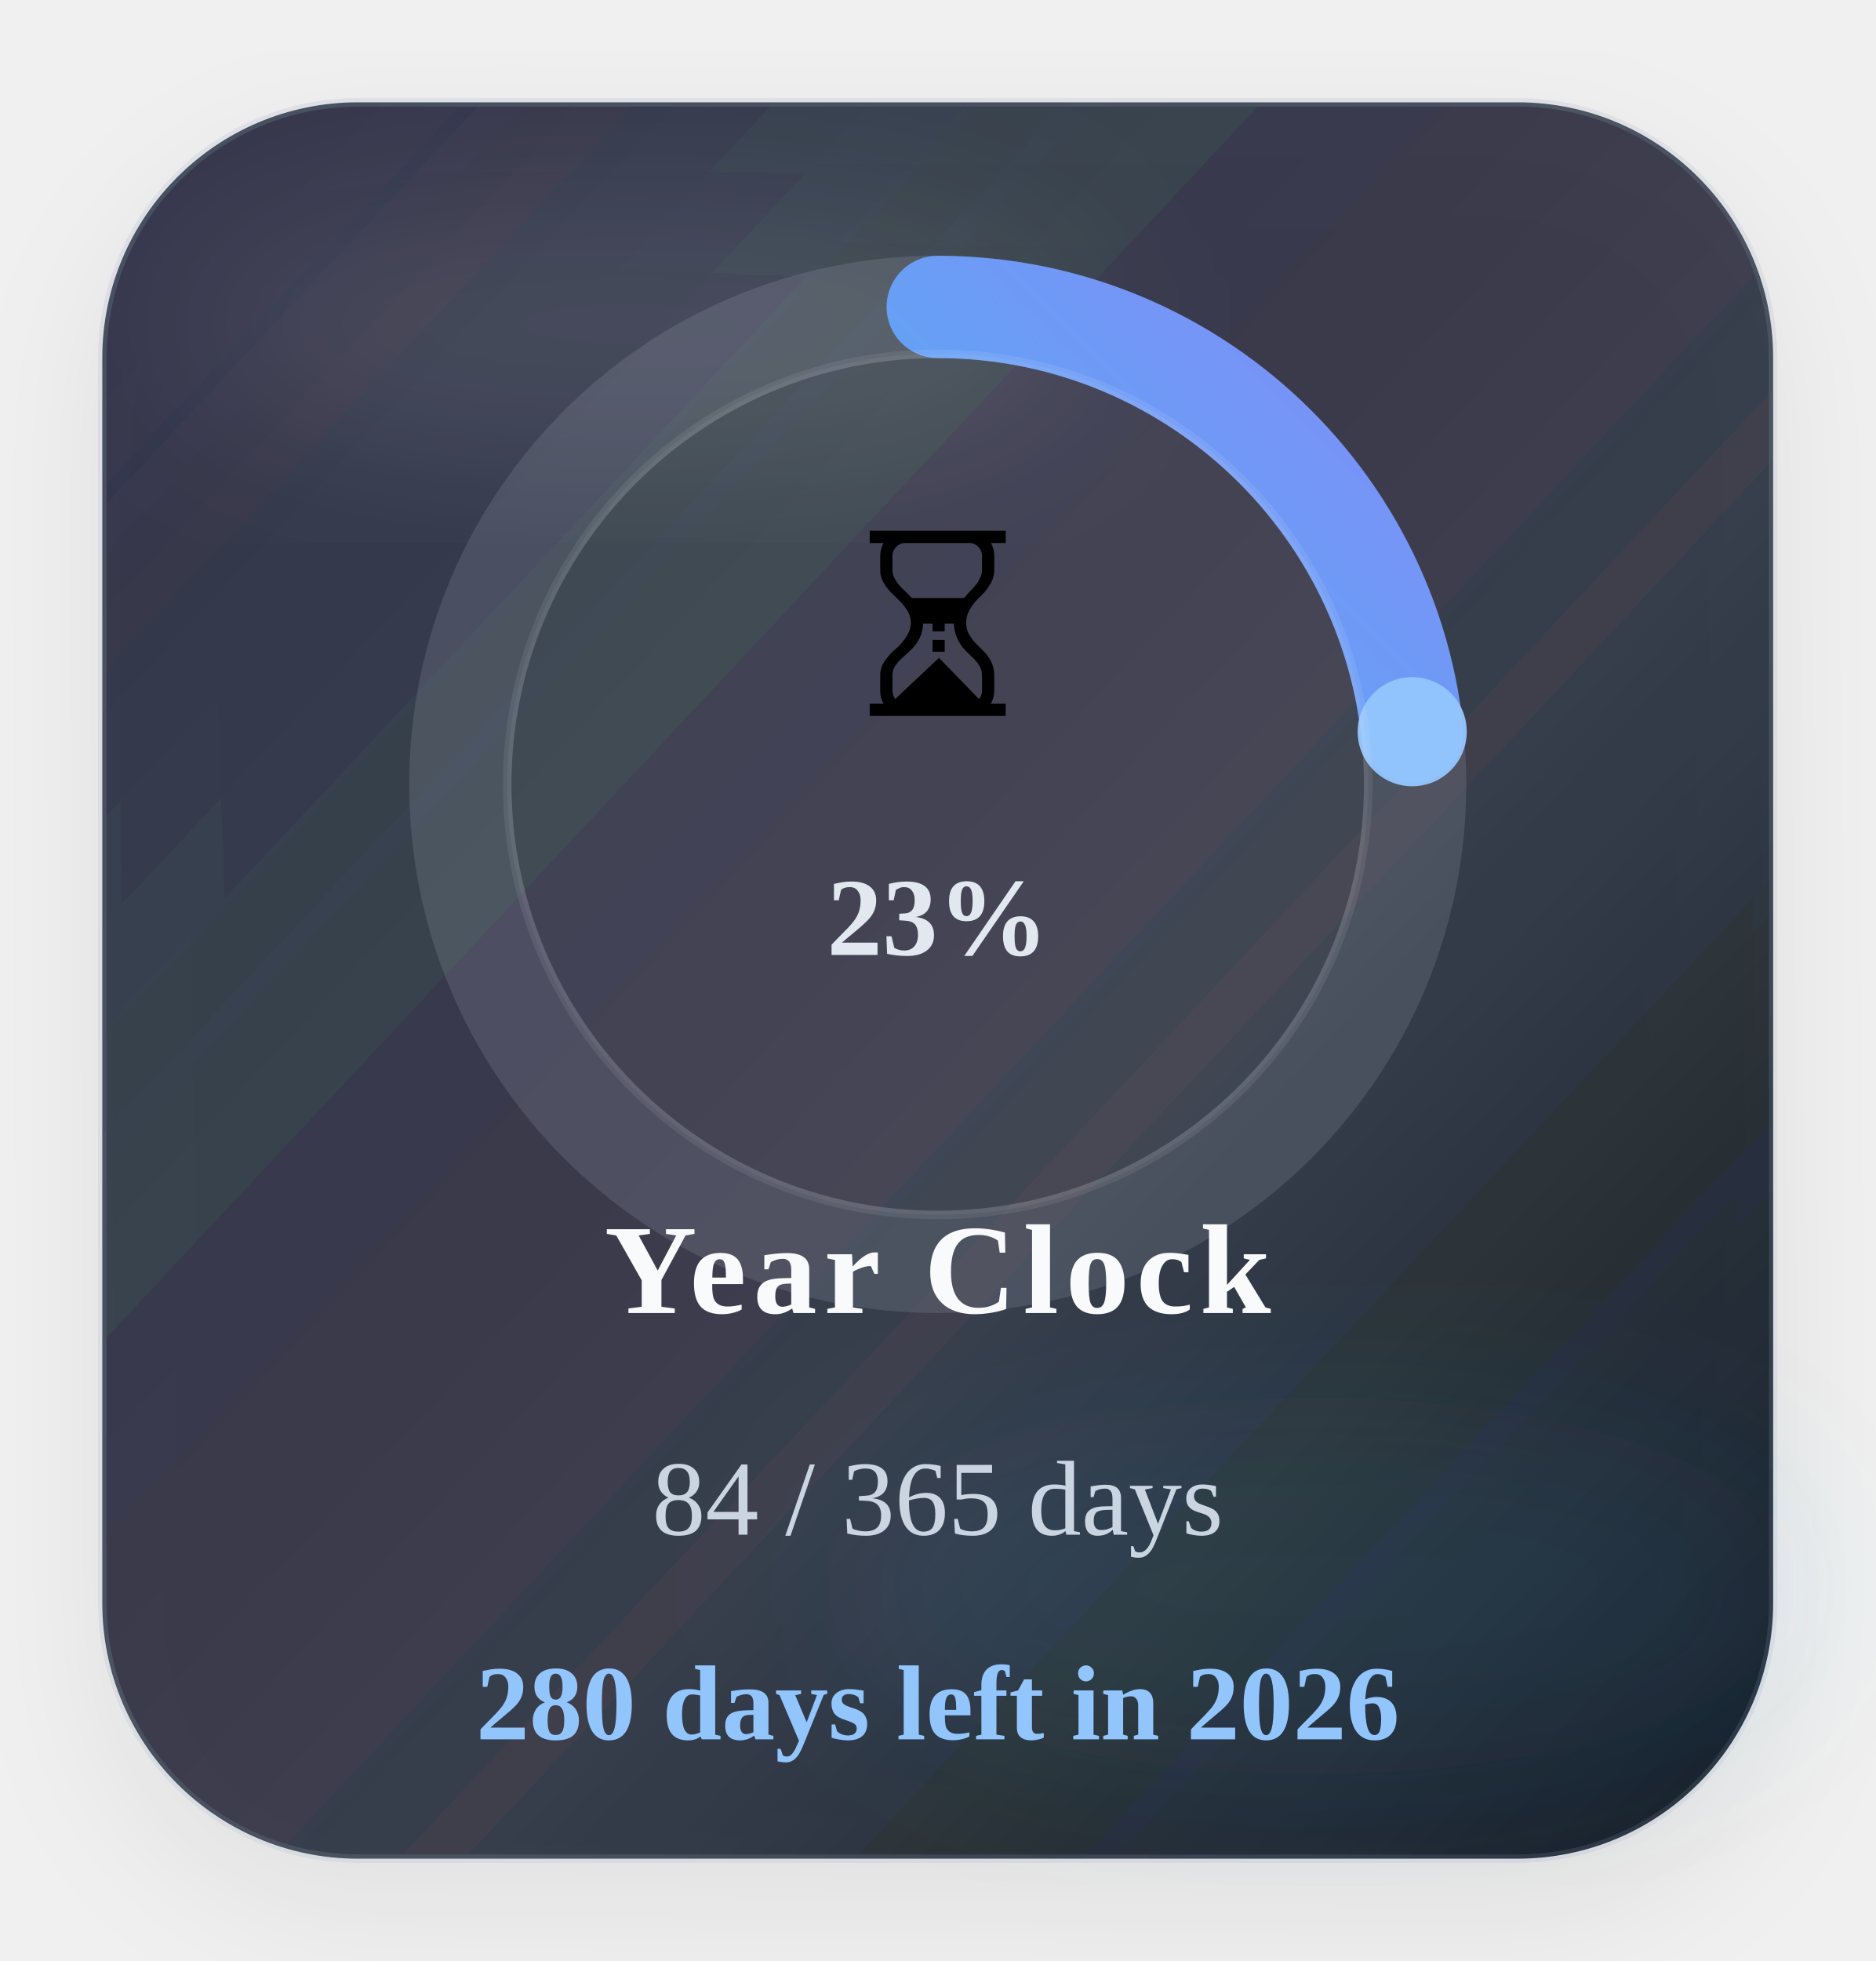
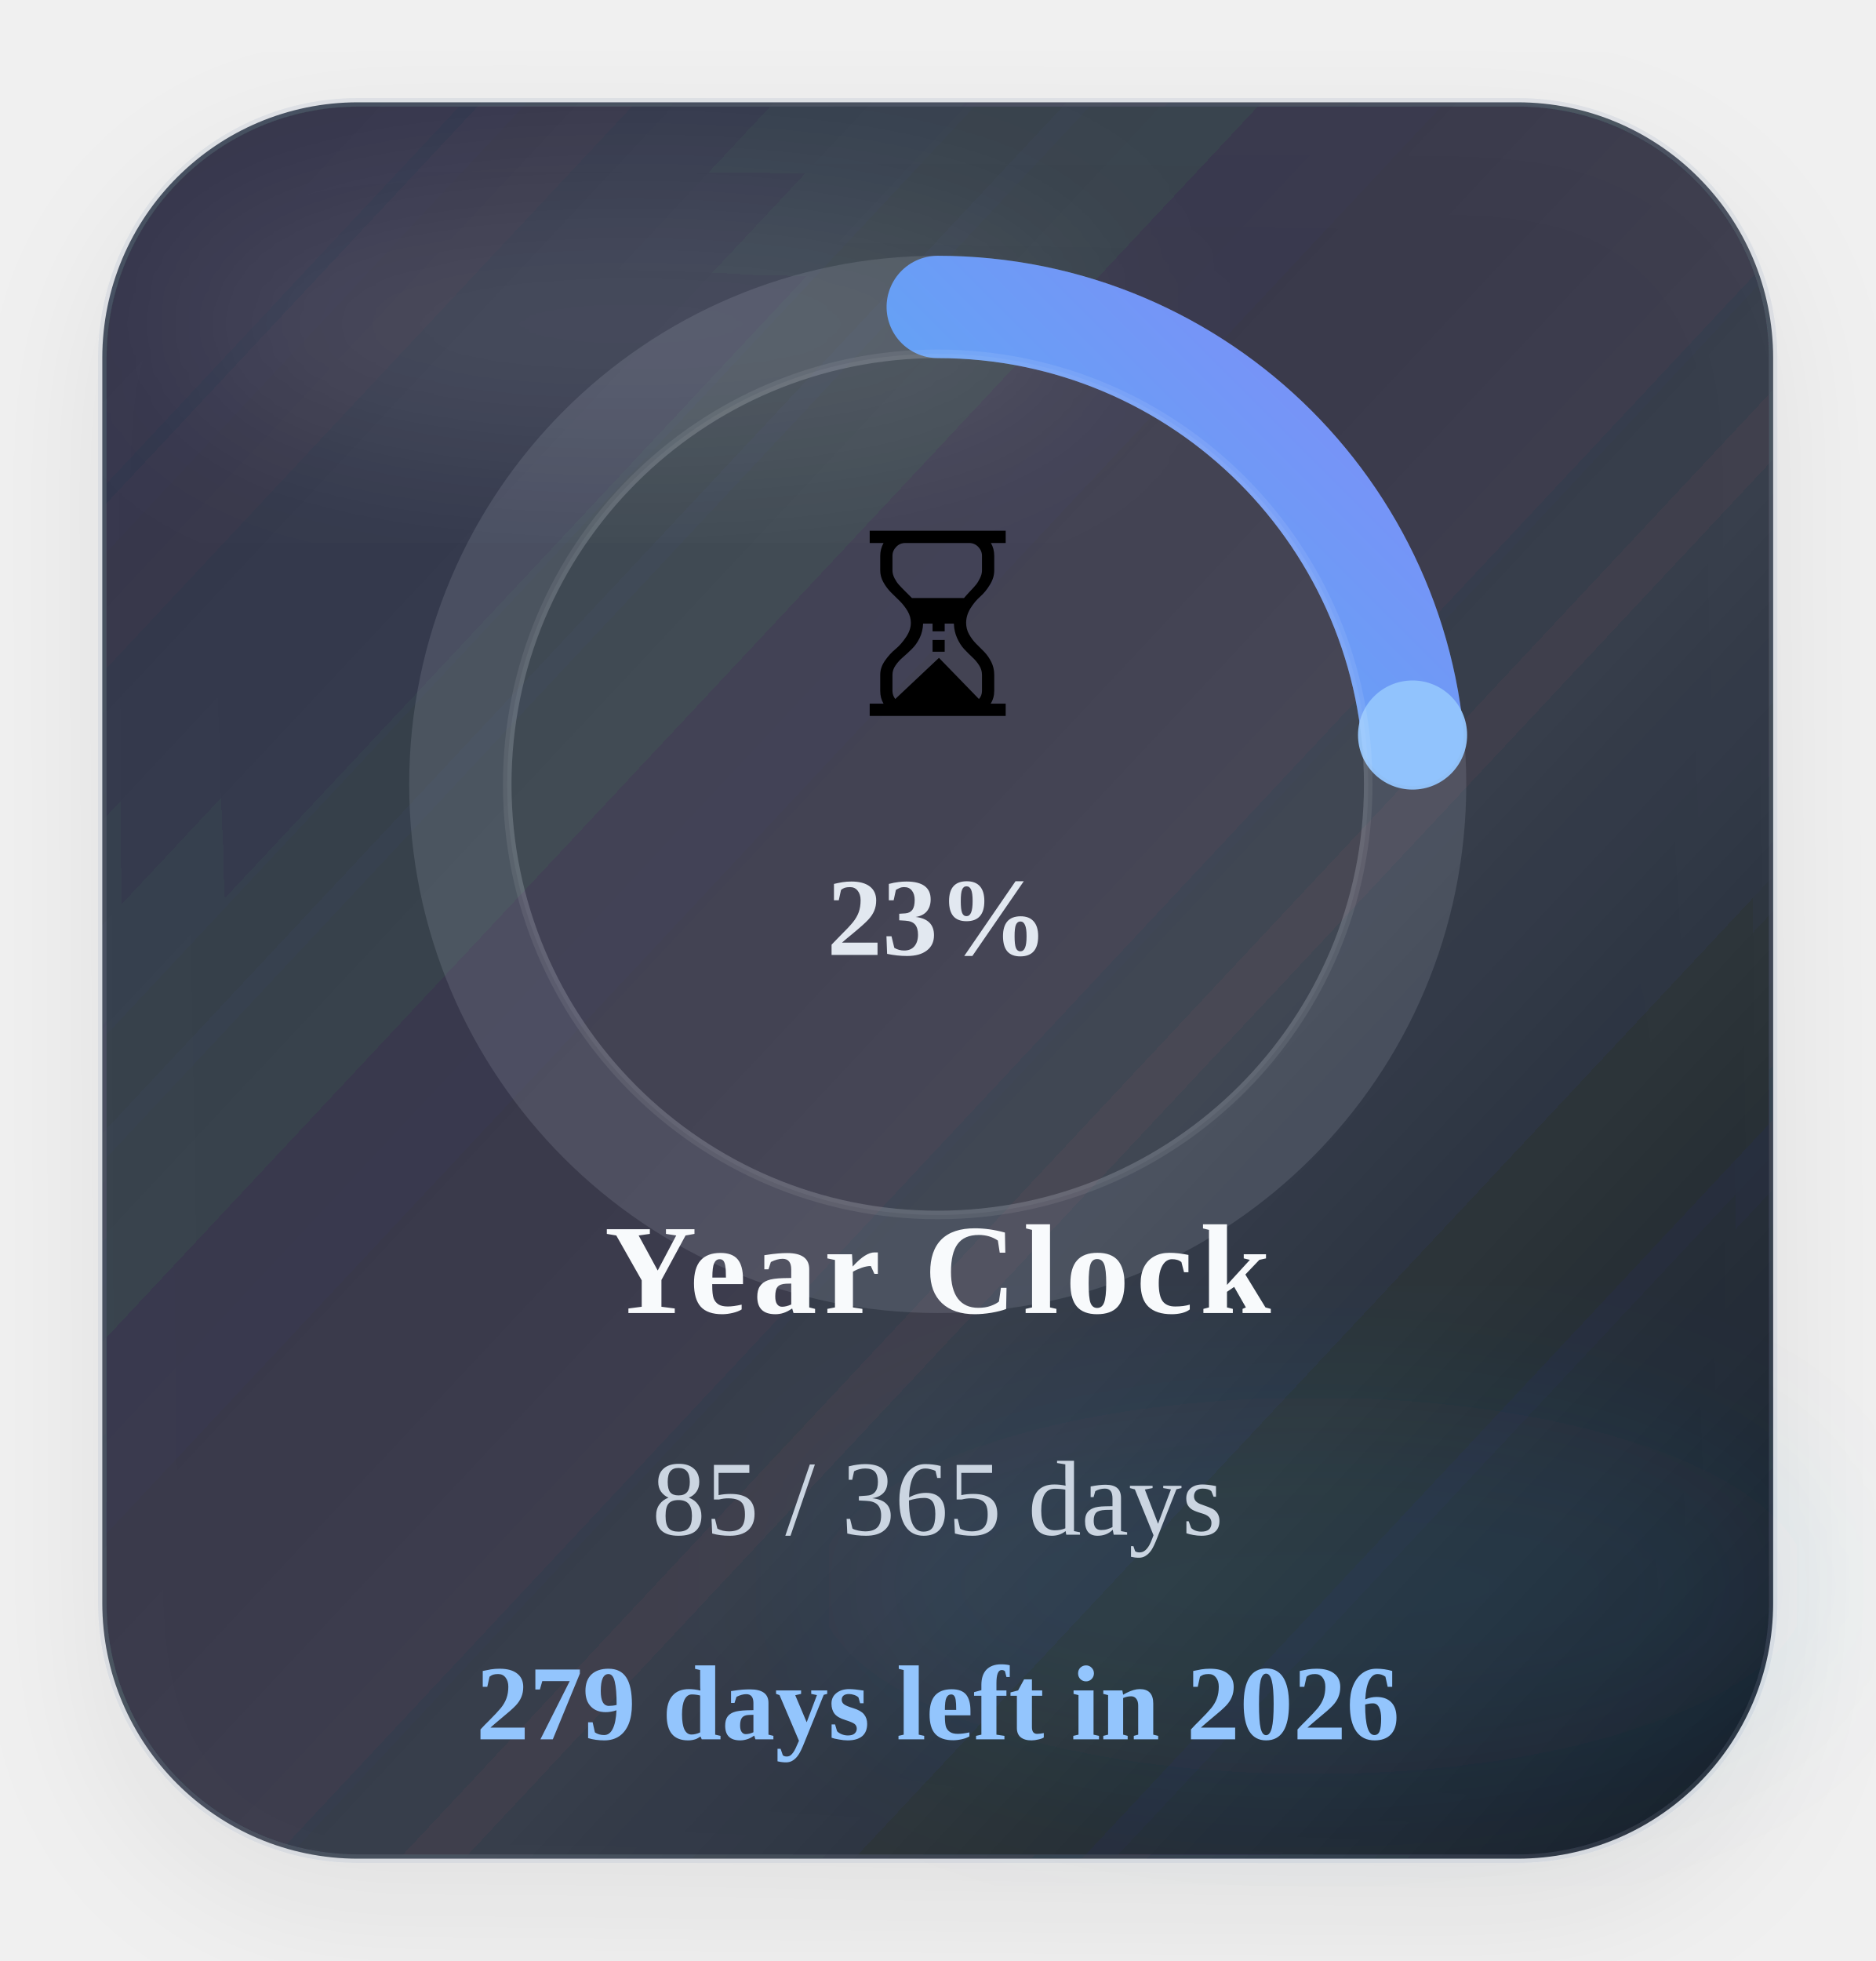
<svg xmlns="http://www.w3.org/2000/svg" width="220" height="230" viewBox="0 0 220 230" role="img" aria-label="Time progress for 2026">
  <defs>
    <linearGradient id="timeGradient" x1="0%" y1="0%" x2="100%" y2="100%">
      <stop offset="0%" stop-color="#22d3ee" />
      <stop offset="100%" stop-color="#818cf8" />
    </linearGradient>
    <linearGradient id="timeCard" x1="0%" y1="0%" x2="100%" y2="100%">
      <stop offset="0%" stop-color="#1c2537" stop-opacity="0.88" />
      <stop offset="60%" stop-color="#111827" stop-opacity="0.8" />
      <stop offset="100%" stop-color="#0b1220" stop-opacity="0.96" />
    </linearGradient>
    <filter id="timeShadow" x="-25%" y="-25%" width="150%" height="150%">
      <feDropShadow dx="0" dy="6" stdDeviation="8" flood-color="#020617" flood-opacity="0.08" />
    </filter>
    <filter id="timeBlur" x="-30%" y="-30%" width="160%" height="160%">
      <feGaussianBlur stdDeviation="10" />
    </filter>
  </defs>
  <rect x="12" y="12" width="196" height="206" rx="30" fill="url(#timeCard)" stroke="#94a3b8" stroke-opacity="0.18" filter="url(#timeShadow)" />
  <ellipse cx="74" cy="38" rx="54" ry="16" fill="#ffffff" fill-opacity="0.09" filter="url(#timeBlur)" />
  <ellipse cx="154" cy="186" rx="58" ry="22" fill="#38bdf8" fill-opacity="0.08" filter="url(#timeBlur)" />
  <circle class="ring-track" cx="110" cy="92" r="56" fill="none" stroke="#cbd5e1" stroke-opacity="0.14" stroke-width="12" />
-   <circle class="progress-ring" cx="110" cy="92" r="56" fill="none" stroke="url(#timeGradient)" stroke-width="12" stroke-linecap="round" stroke-dasharray="351.86" stroke-dashoffset="270.09" data-target-offset="270.09" data-ring-length="351.86" transform="rotate(-90 110 92)" />
-   <circle class="progress-endcap" cx="165.66" cy="85.82" r="6.4" fill="#93c5fd" fill-opacity="0.96" data-center-x="110" data-center-y="92" data-radius="56" data-target-angle="-6.3408" />
+   <circle class="progress-ring" cx="110" cy="92" r="56" fill="none" stroke="url(#timeGradient)" stroke-width="12" stroke-linecap="round" stroke-dasharray="351.86" stroke-dashoffset="269.70" data-target-offset="269.70" data-ring-length="351.86" transform="rotate(-90 110 92)" />
+   <circle class="progress-endcap" cx="165.70" cy="86.21" r="6.4" fill="#93c5fd" fill-opacity="0.96" data-center-x="110" data-center-y="92" data-radius="56" data-target-angle="-5.9377" />
  <circle class="ring-core" cx="110" cy="92" r="50.5" fill="#ffffff" fill-opacity="0.05" stroke="#ffffff" stroke-opacity="0.08" />
  <text class="progress-emoji" x="110" y="84" text-anchor="middle" font-size="30">⏳</text>
  <text class="progress-percent" x="110" y="112" text-anchor="middle" font-size="13" font-weight="700" fill="#e2e8f0">23%</text>
  <text class="progress-label" x="110" y="154" text-anchor="middle" font-size="15" font-weight="700" letter-spacing="0.8" fill="#f8fafc">Year Clock</text>
-   <text class="progress-value" x="110" y="180" text-anchor="middle" font-size="12.5" fill="#cbd5e1">84 / 365 days</text>
-   <text class="progress-status" data-status-state="remaining" x="110" y="204" text-anchor="middle" font-size="12.5" font-weight="700" fill="#93c5fd">280 days left in 2026</text>
+   <text class="progress-value" x="110" y="180" text-anchor="middle" font-size="12.5" fill="#cbd5e1">85 / 365 days</text>
+   <text class="progress-status" data-status-state="remaining" x="110" y="204" text-anchor="middle" font-size="12.5" font-weight="700" fill="#93c5fd">279 days left in 2026</text>
</svg>
